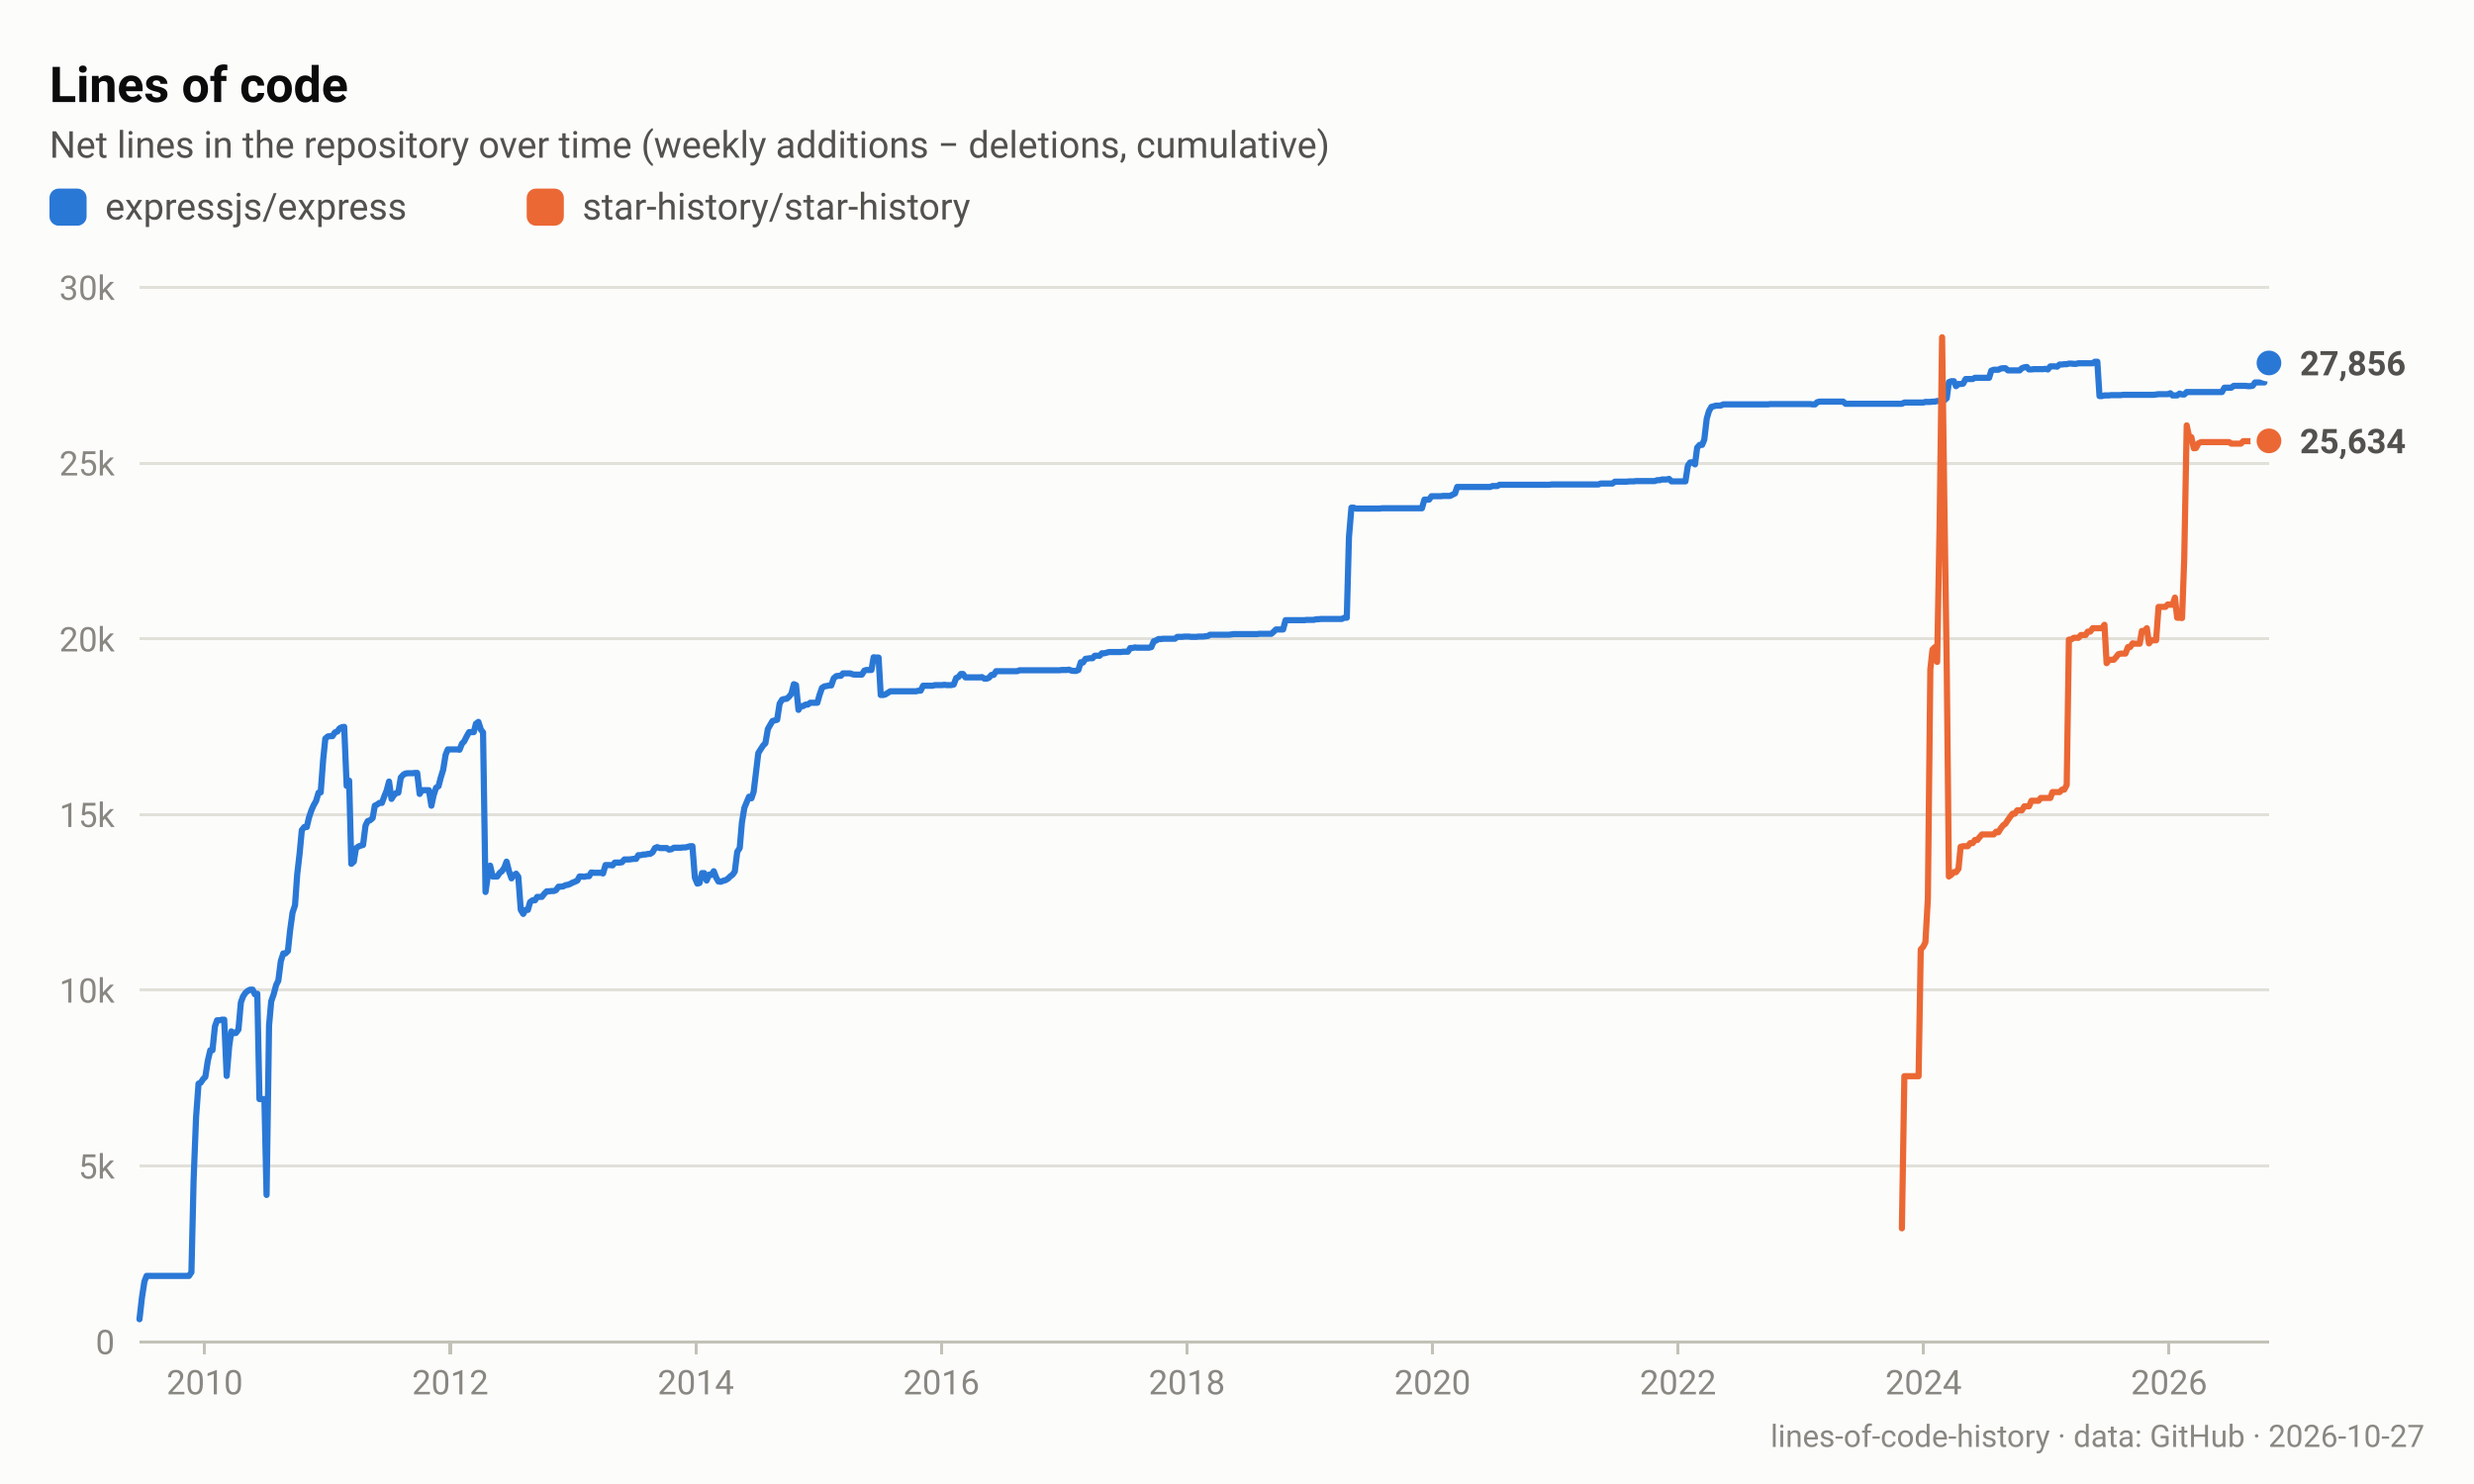
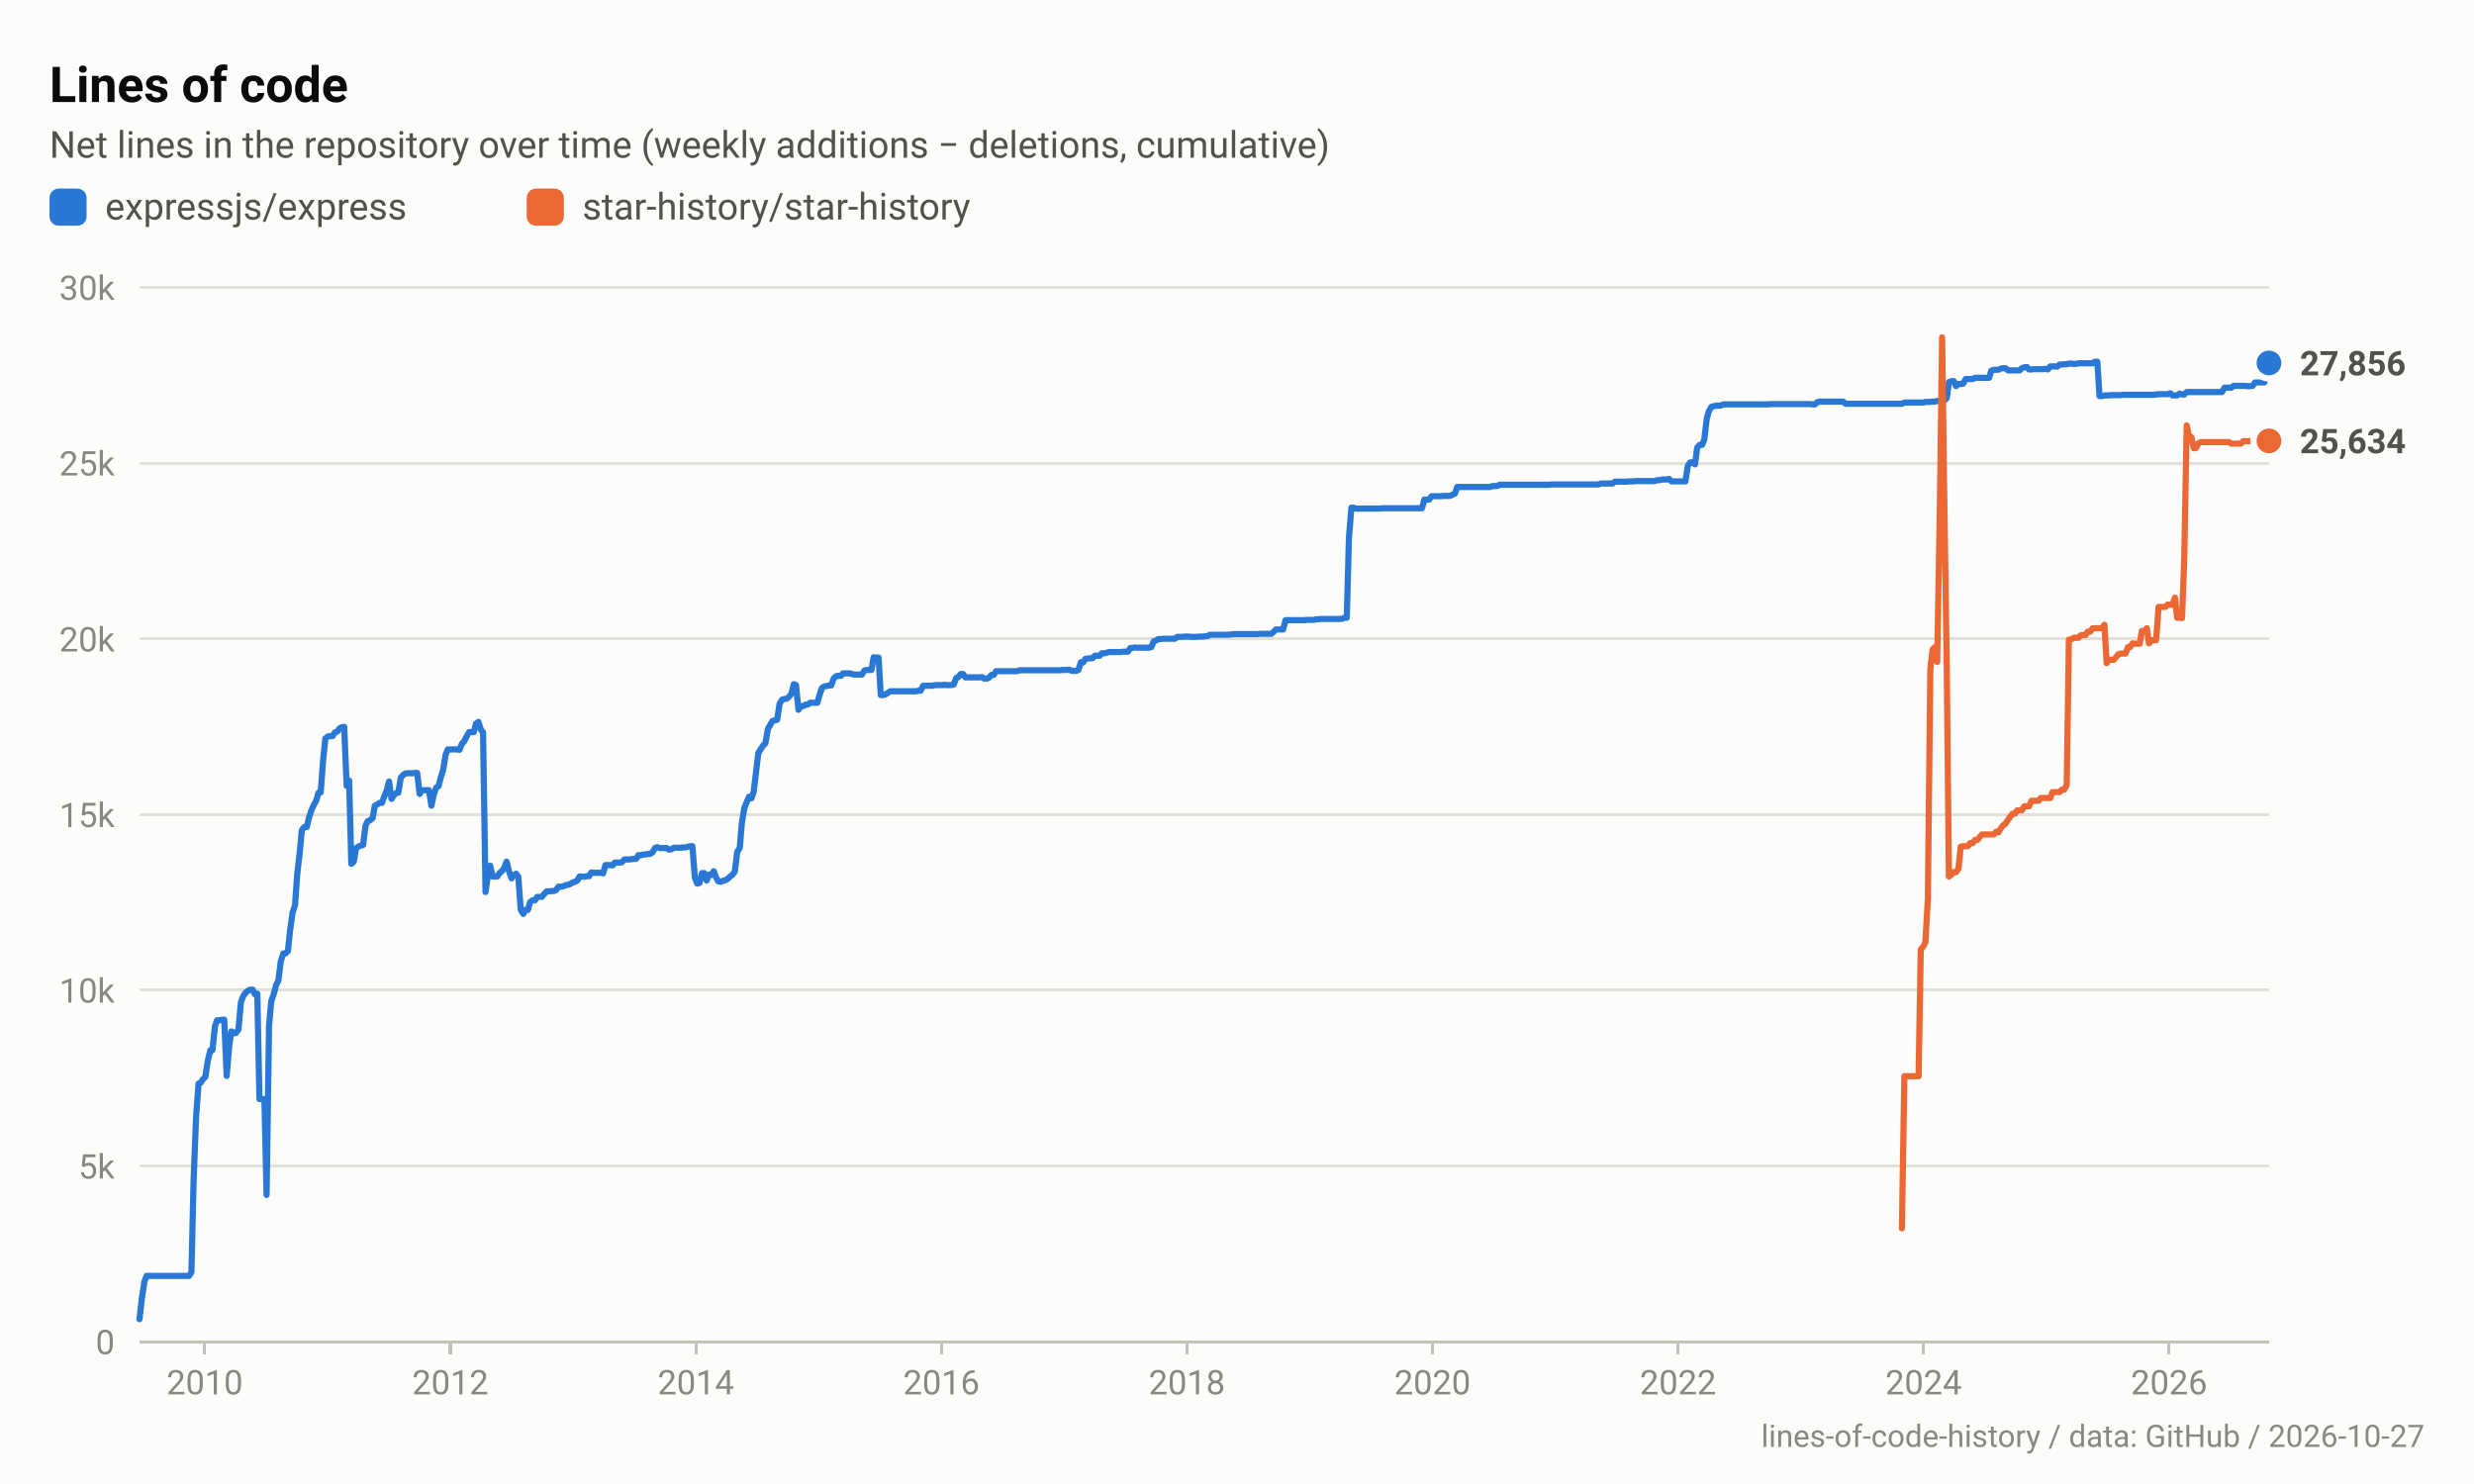
<svg xmlns="http://www.w3.org/2000/svg" width="800" height="480" viewBox="0 0 800 480" role="img" aria-labelledby="lh-title" font-family="system-ui, -apple-system, 'Segoe UI', Roboto, Helvetica, Arial, sans-serif" data-plot="45.1,93,733.7,434" data-x="1245542400000,1792886400000" data-y="0,30000">
  <style>.lh-title{font-size:16px;font-weight:600}.lh-sub,.lh-label{font-size:12px}.lh-tick{font-size:11px;font-variant-numeric:tabular-nums}.lh-end{font-size:11px;font-weight:600;font-variant-numeric:tabular-nums}.lh-foot{font-size:10px}.lh-msg{font-size:13px}.lh-grid,.lh-axis,.lh-leader{stroke-width:1;shape-rendering:crispEdges}path.lh-line{fill:none;stroke-width:2;stroke-linejoin:round;stroke-linecap:round}path.lh-area{stroke:none;opacity:.1}rect.lh-swatch{stroke:none}circle.lh-mark{stroke:none}.lh-bg{fill:#fcfcfb}.lh-title{fill:#0b0b0b}.lh-sub,.lh-label,.lh-end{fill:#52514e}.lh-tick,.lh-foot{fill:#898781}.lh-grid{stroke:#e1e0d9}.lh-axis,.lh-leader{stroke:#c3c2b7}.lh-ring{fill:#fcfcfb}.lh-msg{fill:#52514e}.lh-s0{stroke:#2a78d6;fill:#2a78d6}.lh-s1{stroke:#eb6834;fill:#eb6834}.lh-s2{stroke:#1baf7a;fill:#1baf7a}.lh-s3{stroke:#eda100;fill:#eda100}.lh-s4{stroke:#e87ba4;fill:#e87ba4}.lh-s5{stroke:#008300;fill:#008300}.lh-s6{stroke:#6250d6;fill:#6250d6}.lh-s7{stroke:#e34948;fill:#e34948}@media (prefers-color-scheme:dark){.lh-bg{fill:#1a1a19}.lh-title{fill:#f0efec}.lh-sub,.lh-label,.lh-end{fill:#c3c2b7}.lh-tick,.lh-foot{fill:#898781}.lh-grid{stroke:#2c2c2a}.lh-axis,.lh-leader{stroke:#383835}.lh-ring{fill:#1a1a19}.lh-msg{fill:#c3c2b7}.lh-s0{stroke:#3987e5;fill:#3987e5}.lh-s1{stroke:#d95926;fill:#d95926}.lh-s2{stroke:#199e70;fill:#199e70}.lh-s3{stroke:#c98500;fill:#c98500}.lh-s4{stroke:#d55181;fill:#d55181}.lh-s5{stroke:#008300;fill:#008300}.lh-s6{stroke:#9085e9;fill:#9085e9}.lh-s7{stroke:#e66767;fill:#e66767}}</style>
  <rect class="lh-bg" width="800" height="480" />
  <text class="lh-title" x="16" y="33">Lines of code</text>
  <text class="lh-sub" x="16" y="51">Net lines in the repository over time (weekly additions − deletions, cumulative)</text>
  <rect class="lh-s0 lh-swatch" x="16" y="61" width="12" height="12" rx="3" />
  <text class="lh-label" x="34" y="71">expressjs/express</text>
  <rect class="lh-s1 lh-swatch" x="170.32" y="61" width="12" height="12" rx="3" />
  <text class="lh-label" x="188.32" y="71">star-history/star-history</text>
  <line class="lh-axis" x1="45.1" x2="733.7" y1="434" y2="434" />
  <text class="lh-tick" x="37.1" y="438" text-anchor="end">0</text>
  <line class="lh-grid" x1="45.1" x2="733.7" y1="377.2" y2="377.2" />
  <text class="lh-tick" x="37.1" y="381.2" text-anchor="end">5k</text>
  <line class="lh-grid" x1="45.1" x2="733.7" y1="320.3" y2="320.3" />
  <text class="lh-tick" x="37.1" y="324.3" text-anchor="end">10k</text>
  <line class="lh-grid" x1="45.1" x2="733.7" y1="263.5" y2="263.5" />
  <text class="lh-tick" x="37.1" y="267.5" text-anchor="end">15k</text>
  <line class="lh-grid" x1="45.1" x2="733.7" y1="206.7" y2="206.7" />
  <text class="lh-tick" x="37.1" y="210.7" text-anchor="end">20k</text>
  <line class="lh-grid" x1="45.1" x2="733.7" y1="149.8" y2="149.8" />
  <text class="lh-tick" x="37.1" y="153.8" text-anchor="end">25k</text>
  <line class="lh-grid" x1="45.1" x2="733.7" y1="93" y2="93" />
  <text class="lh-tick" x="37.1" y="97" text-anchor="end">30k</text>
  <line class="lh-axis" x1="66.2" x2="66.2" y1="434" y2="438" />
  <text class="lh-tick" x="66.2" y="451" text-anchor="middle">2010</text>
  <line class="lh-axis" x1="145.6" x2="145.6" y1="434" y2="438" />
  <text class="lh-tick" x="145.6" y="451" text-anchor="middle">2012</text>
  <line class="lh-axis" x1="225" x2="225" y1="434" y2="438" />
  <text class="lh-tick" x="225" y="451" text-anchor="middle">2014</text>
  <line class="lh-axis" x1="304.4" x2="304.4" y1="434" y2="438" />
  <text class="lh-tick" x="304.4" y="451" text-anchor="middle">2016</text>
  <line class="lh-axis" x1="383.8" x2="383.8" y1="434" y2="438" />
  <text class="lh-tick" x="383.8" y="451" text-anchor="middle">2018</text>
  <line class="lh-axis" x1="463.2" x2="463.2" y1="434" y2="438" />
  <text class="lh-tick" x="463.2" y="451" text-anchor="middle">2020</text>
  <line class="lh-axis" x1="542.6" x2="542.6" y1="434" y2="438" />
  <text class="lh-tick" x="542.6" y="451" text-anchor="middle">2022</text>
  <line class="lh-axis" x1="622" x2="622" y1="434" y2="438" />
  <text class="lh-tick" x="622" y="451" text-anchor="middle">2024</text>
  <line class="lh-axis" x1="701.4" x2="701.4" y1="434" y2="438" />
  <text class="lh-tick" x="701.4" y="451" text-anchor="middle">2026</text>
  <path class="lh-s0 lh-line" data-series="expressjs/express" d="M45.1,426.7L45.9,419.7L46.7,414.5L47.4,412.7L48.2,412.7L48.9,412.7L49.7,412.7L50.5,412.7L51.2,412.7L52,412.7L52.7,412.7L53.5,412.7L54.3,412.7L55,412.7L55.8,412.7L56.6,412.7L57.3,412.7L58.1,412.7L58.8,412.7L59.6,412.7L60.4,412.7L61.1,412.7L61.9,411.5L62.6,381.8L63.4,361.4L64.2,350.5L64.9,350.2L65.7,349L66.4,348.3L67.2,343.1L68,339.7L68.7,339.7L69.5,332L70.2,330L71,330L71.8,329.8L72.5,329.8L73.3,348L74.1,338.5L74.8,333.6L75.6,334.2L76.3,334.1L77.1,333L77.9,324.2L78.6,322.3L79.4,321.1L80.1,320.5L80.9,320.1L81.7,320.1L82.4,321.6L83.2,321.4L83.9,355.5L84.7,355.5L85.5,355.5L86.2,386.5L87,331.7L87.7,323.9L88.5,321.6L89.3,318.6L90,317.2L90.8,310.9L91.6,308.4L92.3,308.4L93.1,307.6L93.8,301L94.6,295.2L95.4,292.8L96.1,282.9L96.9,275.9L97.6,268.5L98.4,267.5L99.2,267.5L99.9,264.5L100.7,262.1L101.4,260.5L102.2,259.1L103,256.4L103.7,256.3L104.5,245.7L105.2,238.9L106,238.2L106.8,238.1L107.5,238.1L108.3,236.9L109.1,236.6L109.8,235.6L110.6,235.2L111.3,235.1L112.1,254.2L112.9,252.5L113.6,279.4L114.4,278.7L115.1,274.4L115.9,273.8L116.7,273.5L117.4,273.3L118.2,267L118.9,265.6L119.7,265.3L120.5,264.6L121.2,260.6L122,260.2L122.7,259.7L123.5,259.7L124.3,257.5L125,255.8L125.8,252.8L126.6,258.4L127.3,257.3L128.1,256.5L128.8,256.4L129.6,251.5L130.4,250.6L131.1,250.2L131.9,250.1L132.6,250.1L133.4,250.1L134.2,250L134.9,250L135.7,256.8L136.4,255.6L137.2,255.6L138,255.6L138.7,255.6L139.5,260.6L140.2,257.3L141,254.8L141.8,254.3L142.5,251.6L143.3,249L144.1,244.1L144.8,242.4L145.6,242.4L146.3,242.4L147.1,242.4L147.9,242.4L148.6,242.5L149.4,240.5L150.1,239.8L150.9,238.2L151.7,236.8L152.4,236.8L153.2,236.8L153.9,234.1L154.7,233.5L155.5,236L156.2,236.9L157,288.5L157.7,283.6L158.5,280L159.3,283.5L160,283.5L160.8,283.5L161.6,282.3L162.3,281.8L163.1,280.6L163.8,278.7L164.6,281.8L165.4,284.1L166.1,283.1L166.9,282.6L167.6,283.6L168.4,294.3L169.2,295.6L169.9,294.3L170.7,294.3L171.4,291.8L172.2,291.2L173,291.2L173.7,290.1L174.5,290.1L175.2,290.1L176,289.1L176.8,288.3L177.5,288.3L178.3,288.2L179.1,288.2L179.8,287.9L180.6,286.8L181.3,286.8L182.1,286.7L182.9,286.3L183.6,286.2L184.4,285.9L185.1,285.5L185.9,285.2L186.7,284.8L187.4,283.5L188.2,283.5L188.9,283.6L189.7,283.4L190.5,283.4L191.2,282.2L192,282.3L192.7,282.3L193.5,282.3L194.3,282.3L195,282.5L195.8,279.8L196.6,279.8L197.3,279.8L198.1,279.9L198.8,279L199.6,279L200.4,279L201.1,278.9L201.9,278L202.6,278L203.4,278L204.2,277.9L204.9,277.8L205.7,277.8L206.4,276.6L207.2,276.6L208,276.4L208.7,276.4L209.5,276.2L210.2,276.2L211,275.7L211.8,274.3L212.5,274L213.3,274.3L214.1,274.3L214.8,274.3L215.6,274.3L216.3,274.8L217.1,274.7L217.9,274.2L218.6,274.2L219.4,274.2L220.1,274.2L220.9,274.1L221.7,274.1L222.4,273.9L223.2,273.7L223.9,273.7L224.7,283.9L225.5,285.8L226.2,285.6L227,282.4L227.7,282.4L228.5,284.8L229.3,282.9L230,283L230.8,281.8L231.6,283.9L232.3,285.1L233.1,285.2L233.8,284.9L234.6,284.7L235.4,284.2L236.1,283.5L236.9,282.9L237.6,281.9L238.4,275.5L239.2,274.3L239.9,266.1L240.7,261.3L241.4,259.6L242.2,257.7L243,258.2L243.7,256.1L244.5,249.5L245.2,243.6L246,242.3L246.8,241.1L247.5,240.4L248.3,235.8L249.1,234.4L249.8,233.2L250.6,233L251.3,232.8L252.1,227.6L252.9,226.3L253.6,226.1L254.4,226L255.1,225.4L255.9,224.4L256.7,221.3L257.4,221.6L258.2,229.6L258.9,228.4L259.7,228.4L260.5,227.9L261.2,227.9L262,227.3L262.7,227.3L263.5,227.3L264.3,227.3L265,224.8L265.8,222.5L266.6,222L267.3,221.9L268.1,221.7L268.8,221.7L269.6,219.4L270.4,218.7L271.1,218.6L271.9,218.6L272.6,217.8L273.4,217.8L274.2,217.8L274.9,217.8L275.7,218.1L276.4,218.2L277.2,218.2L278,218.2L278.7,218.2L279.5,216.9L280.2,216.7L281,216.7L281.8,216.7L282.5,212.6L283.3,212.7L284.1,212.7L284.8,224.8L285.6,224.8L286.3,224.6L287.1,224.1L287.9,223.6L288.6,223.6L289.4,223.6L290.1,223.6L290.9,223.6L291.7,223.6L292.4,223.6L293.2,223.6L293.9,223.6L294.7,223.6L295.5,223.6L296.2,223.6L297,223.4L297.7,223.4L298.5,221.8L299.3,221.8L300,221.8L300.8,221.8L301.6,221.8L302.3,221.6L303.1,221.6L303.8,221.6L304.6,221.6L305.4,221.5L306.1,221.6L306.9,221.6L307.6,221.6L308.4,221.4L309.2,219.3L309.9,219L310.7,218L311.4,218L312.2,219.1L313,219.1L313.7,219.1L314.5,219.1L315.2,219.1L316,219.1L316.8,219.1L317.5,219L318.3,219.5L319.1,219.5L319.8,219.2L320.6,218.3L321.3,218.3L322.1,217.1L322.9,217.1L323.6,217.1L324.4,217.1L325.1,217.1L325.9,217.1L326.7,217.1L327.4,217.1L328.2,217.1L328.9,217.1L329.7,216.8L330.5,216.8L331.2,216.8L332,216.8L332.7,216.8L333.5,216.8L334.3,216.8L335,216.8L335.8,216.8L336.6,216.8L337.3,216.8L338.1,216.8L338.8,216.8L339.6,216.8L340.4,216.8L341.1,216.8L341.9,216.8L342.6,216.8L343.4,216.7L344.2,216.7L344.9,216.7L345.7,216.6L346.4,216.9L347.2,217L348,217L348.7,216.7L349.5,214.2L350.2,214.3L351,213.1L351.8,213L352.5,212.9L353.3,212.9L354,212.1L354.8,212.1L355.6,212.1L356.3,211.3L357.1,211.3L357.9,211.1L358.6,210.9L359.4,210.9L360.1,210.9L360.9,210.9L361.7,210.9L362.4,210.9L363.2,210.8L363.9,210.8L364.7,210.8L365.5,209.6L366.2,209.6L367,209.4L367.7,209.5L368.5,209.5L369.3,209.5L370,209.5L370.8,209.5L371.5,209.5L372.3,209.3L373.1,207.4L373.8,207.2L374.6,206.7L375.4,206.7L376.1,206.6L376.9,206.6L377.6,206.6L378.4,206.6L379.2,206.6L379.9,206.6L380.7,206L381.4,206L382.2,206L383,205.9L383.7,205.9L384.5,205.9L385.2,206L386,206L386.8,206L387.5,205.9L388.3,205.9L389,205.9L389.8,205.8L390.6,205.7L391.3,205.3L392.1,205.3L392.9,205.3L393.6,205.3L394.4,205.3L395.1,205.3L395.9,205.3L396.7,205.3L397.4,205.3L398.2,205.2L398.9,205.1L399.7,205.1L400.5,205.1L401.2,205.1L402,205.1L402.7,205.1L403.5,205.1L404.3,205.1L405,205.1L405.8,205.1L406.5,205.1L407.3,205L408.1,205L408.8,205L409.6,205L410.4,205L411.1,205L411.9,204.3L412.6,203.6L413.4,203.6L414.2,203.6L414.9,203.6L415.7,200.6L416.4,200.6L417.2,200.6L418,200.6L418.7,200.6L419.5,200.6L420.2,200.6L421,200.6L421.8,200.6L422.5,200.5L423.3,200.5L424,200.5L424.8,200.5L425.6,200.3L426.3,200.3L427.1,200.2L427.9,200.2L428.6,200.2L429.4,200.2L430.1,200.2L430.9,200.2L431.7,200.2L432.4,200.2L433.2,200.2L433.9,200.2L434.7,199.8L435.5,199.8L436.2,173.8L437,164.2L437.7,164.2L438.5,164.5L439.3,164.5L440,164.5L440.8,164.5L441.5,164.5L442.3,164.5L443.1,164.5L443.8,164.5L444.6,164.5L445.4,164.5L446.1,164.5L446.9,164.4L447.6,164.4L448.4,164.4L449.2,164.4L449.9,164.4L450.7,164.4L451.4,164.4L452.2,164.4L453,164.4L453.7,164.4L454.5,164.4L455.2,164.4L456,164.4L456.8,164.4L457.5,164.4L458.3,164.4L459,164.4L459.8,164.4L460.6,161.6L461.3,161.6L462.1,161.6L462.9,160.5L463.6,160.5L464.4,160.5L465.1,160.5L465.9,160.5L466.7,160.4L467.4,160.4L468.2,160.4L468.9,160.4L469.7,160L470.5,159.6L471.2,157.5L472,157.5L472.7,157.5L473.5,157.5L474.3,157.5L475,157.5L475.8,157.5L476.5,157.5L477.3,157.5L478.1,157.5L478.8,157.5L479.6,157.5L480.4,157.5L481.1,157.5L481.9,157.5L482.6,157.2L483.4,157.2L484.2,157.2L484.9,156.8L485.7,156.8L486.4,156.8L487.2,156.8L488,156.8L488.7,156.8L489.5,156.8L490.2,156.8L491,156.8L491.8,156.8L492.5,156.8L493.3,156.8L494,156.8L494.8,156.8L495.6,156.8L496.3,156.8L497.1,156.8L497.9,156.8L498.6,156.8L499.4,156.8L500.1,156.8L500.9,156.8L501.7,156.7L502.4,156.7L503.2,156.7L503.9,156.7L504.7,156.7L505.5,156.7L506.2,156.7L507,156.7L507.7,156.7L508.5,156.7L509.3,156.7L510,156.7L510.8,156.7L511.5,156.7L512.3,156.7L513.1,156.7L513.8,156.7L514.6,156.7L515.4,156.7L516.1,156.7L516.9,156.7L517.6,156.4L518.4,156.4L519.2,156.4L519.9,156.4L520.7,156.4L521.4,156.4L522.2,155.8L523,155.8L523.7,155.8L524.5,155.8L525.2,155.8L526,155.8L526.8,155.7L527.5,155.7L528.3,155.7L529,155.6L529.8,155.6L530.6,155.6L531.3,155.6L532.1,155.6L532.9,155.6L533.6,155.6L534.4,155.6L535.1,155.6L535.9,155.3L536.7,155.3L537.4,155.1L538.2,155.1L538.9,155.1L539.7,154.9L540.5,155.7L541.2,155.7L542,155.7L542.7,155.7L543.5,155.7L544.3,155.7L545,155.7L545.8,150.6L546.5,149.6L547.3,149.5L548.1,150.2L548.8,144.8L549.6,143.9L550.4,143.9L551.1,142.2L551.9,135.4L552.6,133L553.4,131.6L554.2,131.4L554.9,131.2L555.7,131.2L556.4,131.2L557.2,130.8L558,130.8L558.7,130.8L559.5,130.8L560.2,130.8L561,130.8L561.8,130.8L562.5,130.8L563.3,130.8L564,130.8L564.8,130.8L565.6,130.8L566.3,130.8L567.1,130.8L567.9,130.8L568.6,130.8L569.4,130.8L570.1,130.8L570.9,130.8L571.7,130.8L572.4,130.7L573.2,130.7L573.9,130.7L574.7,130.7L575.5,130.7L576.2,130.7L577,130.7L577.7,130.7L578.5,130.7L579.3,130.7L580,130.7L580.8,130.7L581.5,130.7L582.3,130.7L583.1,130.7L583.8,130.7L584.6,130.7L585.4,130.7L586.1,130.8L586.9,130.8L587.6,130.1L588.4,129.9L589.2,129.9L589.9,129.9L590.7,129.9L591.4,129.9L592.2,129.9L593,129.9L593.7,129.9L594.5,129.9L595.2,129.9L596,129.9L596.8,130.6L597.5,130.6L598.3,130.6L599,130.6L599.8,130.6L600.6,130.6L601.3,130.6L602.1,130.6L602.9,130.6L603.6,130.6L604.4,130.6L605.1,130.6L605.9,130.6L606.7,130.6L607.4,130.6L608.2,130.6L608.9,130.6L609.7,130.6L610.5,130.6L611.2,130.6L612,130.6L612.7,130.6L613.5,130.6L614.3,130.6L615,130.6L615.8,130.2L616.5,130.2L617.3,130.2L618.1,130.2L618.8,130.2L619.6,130.2L620.4,130.2L621.1,130.2L621.9,130.2L622.6,130L623.4,130L624.2,130L624.9,129.9L625.7,129.9L626.4,129.7L627.2,129.7L628,129.5L628.7,129.5L629.5,128.8L630.2,123.6L631,123.3L631.8,123.3L632.5,124.9L633.3,124.2L634,124.2L634.8,124.1L635.6,122.6L636.3,122.6L637.1,122.6L637.9,122.6L638.6,122.2L639.4,122.2L640.1,122.2L640.9,122.2L641.7,122.2L642.4,122.2L643.2,122.2L643.9,119.9L644.7,119.6L645.5,119.6L646.2,119.6L647,119.2L647.7,119.1L648.5,119.1L649.3,119.8L650,119.8L650.8,119.8L651.5,119.8L652.3,119.8L653.1,119.8L653.8,119.1L654.6,118.8L655.4,118.7L656.1,119.5L656.9,119.5L657.6,119.4L658.4,119.4L659.2,119.4L659.9,119.4L660.7,119.4L661.4,119.3L662.2,119.5L663,118.5L663.7,118.5L664.5,118.5L665.2,118.6L666,117.9L666.8,117.9L667.5,117.8L668.3,117.8L669,117.6L669.8,117.6L670.6,117.7L671.3,117.7L672.1,117.5L672.9,117.5L673.6,117.5L674.4,117.5L675.1,117.5L675.9,117.5L676.7,117.5L677.4,117L678.2,117L678.9,128.1L679.7,128.1L680.5,127.9L681.2,127.9L682,127.9L682.7,127.8L683.5,127.8L684.3,127.8L685,127.8L685.8,127.8L686.5,127.7L687.3,127.7L688.1,127.7L688.8,127.7L689.6,127.7L690.4,127.7L691.1,127.7L691.9,127.7L692.6,127.7L693.4,127.7L694.2,127.7L694.9,127.7L695.7,127.7L696.4,127.7L697.2,127.6L698,127.5L698.7,127.5L699.5,127.5L700.2,127.5L701,127.5L701.8,127.2L702.5,127.9L703.3,127.9L704,127.9L704.8,127.3L705.6,127.6L706.3,127.6L707.1,126.8L707.9,126.8L708.6,126.8L709.4,126.8L710.1,126.8L710.9,126.8L711.7,126.8L712.4,126.8L713.2,126.8L713.9,126.8L714.7,126.8L715.5,126.8L716.2,126.8L717,126.8L717.7,126.8L718.5,126.8L719.3,125.4L720,125.4L720.8,125.4L721.5,125.4L722.3,124.8L723.1,124.8L723.8,124.8L724.6,124.8L725.4,124.8L726.1,124.8L726.9,124.9L727.6,124.9L728.4,124.8L729.2,123.7L729.9,123.7L730.7,123.7L731.4,123.7L732.2,123.7L733,117.4L733.7,117.4" />
  <path class="lh-s1 lh-line" data-series="star-history/star-history" d="M615,397.3L615.8,348.1L616.5,348.1L617.3,348.1L618.1,348.1L618.8,348.1L619.6,348.1L620.4,348.1L621.1,307.1L621.9,306.2L622.6,304.8L623.4,290.7L624.2,216.5L624.9,210.1L625.7,209.3L626.4,214.1L627.2,169.5L628,109.1L628.7,160.5L629.5,215.3L630.2,283.5L631,282.9L631.8,282.1L632.5,282.1L633.3,281L634,273.9L634.8,273.7L635.6,273.7L636.3,273.7L637.1,272.7L637.9,272.7L638.6,271.7L639.4,271.7L640.1,270.8L640.9,269.9L641.7,269.9L642.4,269.9L643.2,269.9L643.9,269.9L644.7,269.9L645.5,269L646.2,269.2L647,267.9L647.7,267L648.5,266.4L649.3,265.2L650,264.2L650.8,263.2L651.5,263.2L652.3,262.1L653.1,262.1L653.8,262.1L654.6,260.8L655.4,260.8L656.1,260.8L656.9,259L657.6,259L658.4,259L659.2,259L659.9,258.1L660.7,258.1L661.4,258.1L662.2,258.1L663,258.1L663.7,256.2L664.5,256.2L665.2,256.2L666,256.2L666.8,255.4L667.5,255.4L668.3,253.9L669,206.9L669.8,206.8L670.6,206.3L671.3,206.3L672.1,206.3L672.9,205.4L673.6,205.4L674.4,205.4L675.1,204.3L675.9,204.3L676.7,203.2L677.4,203.2L678.2,203.2L678.9,203.2L679.7,203.2L680.5,202.1L681.2,214.5L682,213.4L682.7,213.4L683.5,213.4L684.3,212.5L685,211.6L685.8,211.4L686.5,211.4L687.3,211.4L688.1,209.3L688.8,209.3L689.6,208.1L690.4,208.2L691.1,208.2L691.9,208.2L692.6,204.1L693.4,204.1L694.2,203.2L694.9,208.1L695.7,207.1L696.4,207.1L697.2,207.1L698,196.3L698.7,196.3L699.5,196.3L700.2,196.3L701,195.5L701.8,195.6L702.5,195.6L703.3,193.3L704,199.8L704.8,199.8L705.6,199.9L706.3,180.7L707.1,137.6L707.9,141.4L708.6,141.4L709.4,145L710.1,144.9L710.9,143.4L711.7,143L712.4,143L713.2,143L713.9,143L714.7,143L715.5,143L716.2,143L717,143L717.7,143L718.5,143L719.3,143L720,143L720.8,143L721.5,143.5L722.3,143.5L723.1,143.5L723.8,143.5L724.6,143.5L725.4,142.7L726.1,142.7L726.9,142.7L727.6,142.7L728.4,142.6L729.2,142.6L729.9,142.6L730.7,142.6L731.4,142.6L732.2,142.6L733,142.6L733.7,142.6" />
  <circle class="lh-ring" cx="733.7" cy="117.4" r="6" />
  <circle class="lh-s0 lh-mark" cx="733.7" cy="117.4" r="4" />
  <circle class="lh-ring" cx="733.7" cy="142.6" r="6" />
  <circle class="lh-s1 lh-mark" cx="733.7" cy="142.6" r="4" />
  <text class="lh-end" x="743.7" y="121.4">27,856</text>
  <text class="lh-end" x="743.7" y="146.6">25,634</text>
-   <text class="lh-foot" x="784" y="468" text-anchor="end">lines-of-code-history · data: GitHub · 2026-10-27</text>
+   <text class="lh-foot" x="784" y="468" text-anchor="end">lines-of-code-history / data: GitHub / 2026-10-27</text>
</svg>
